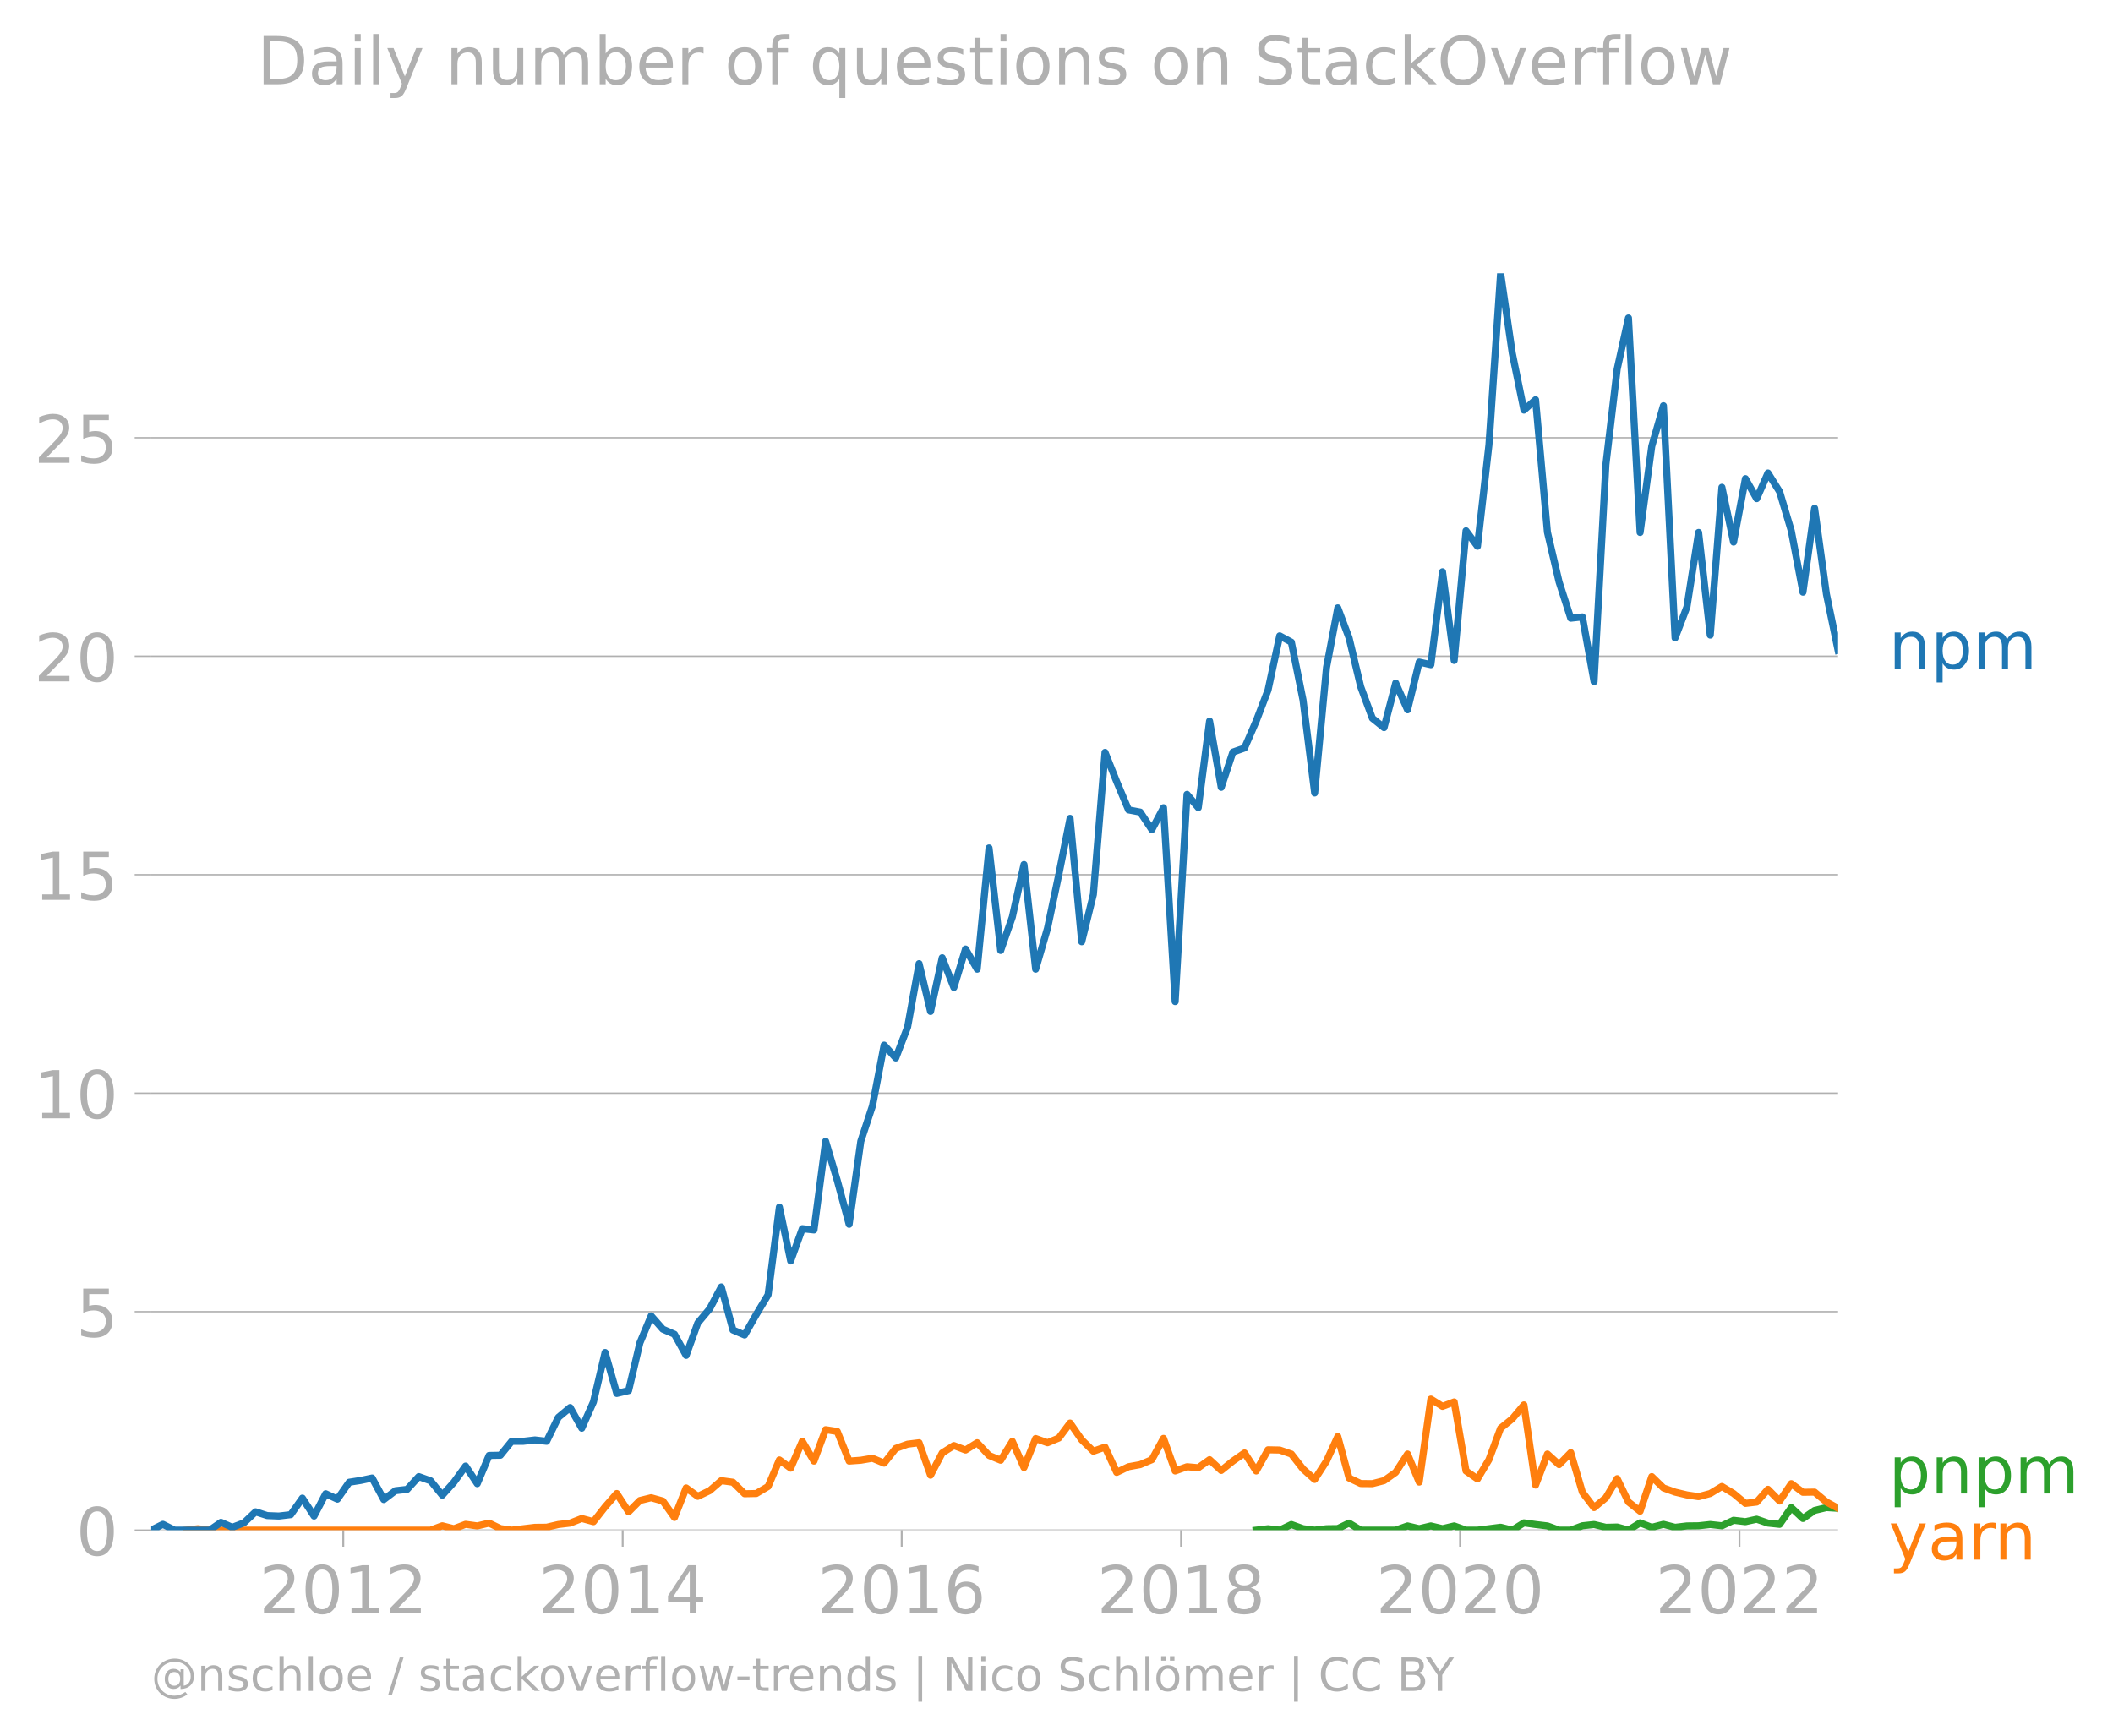
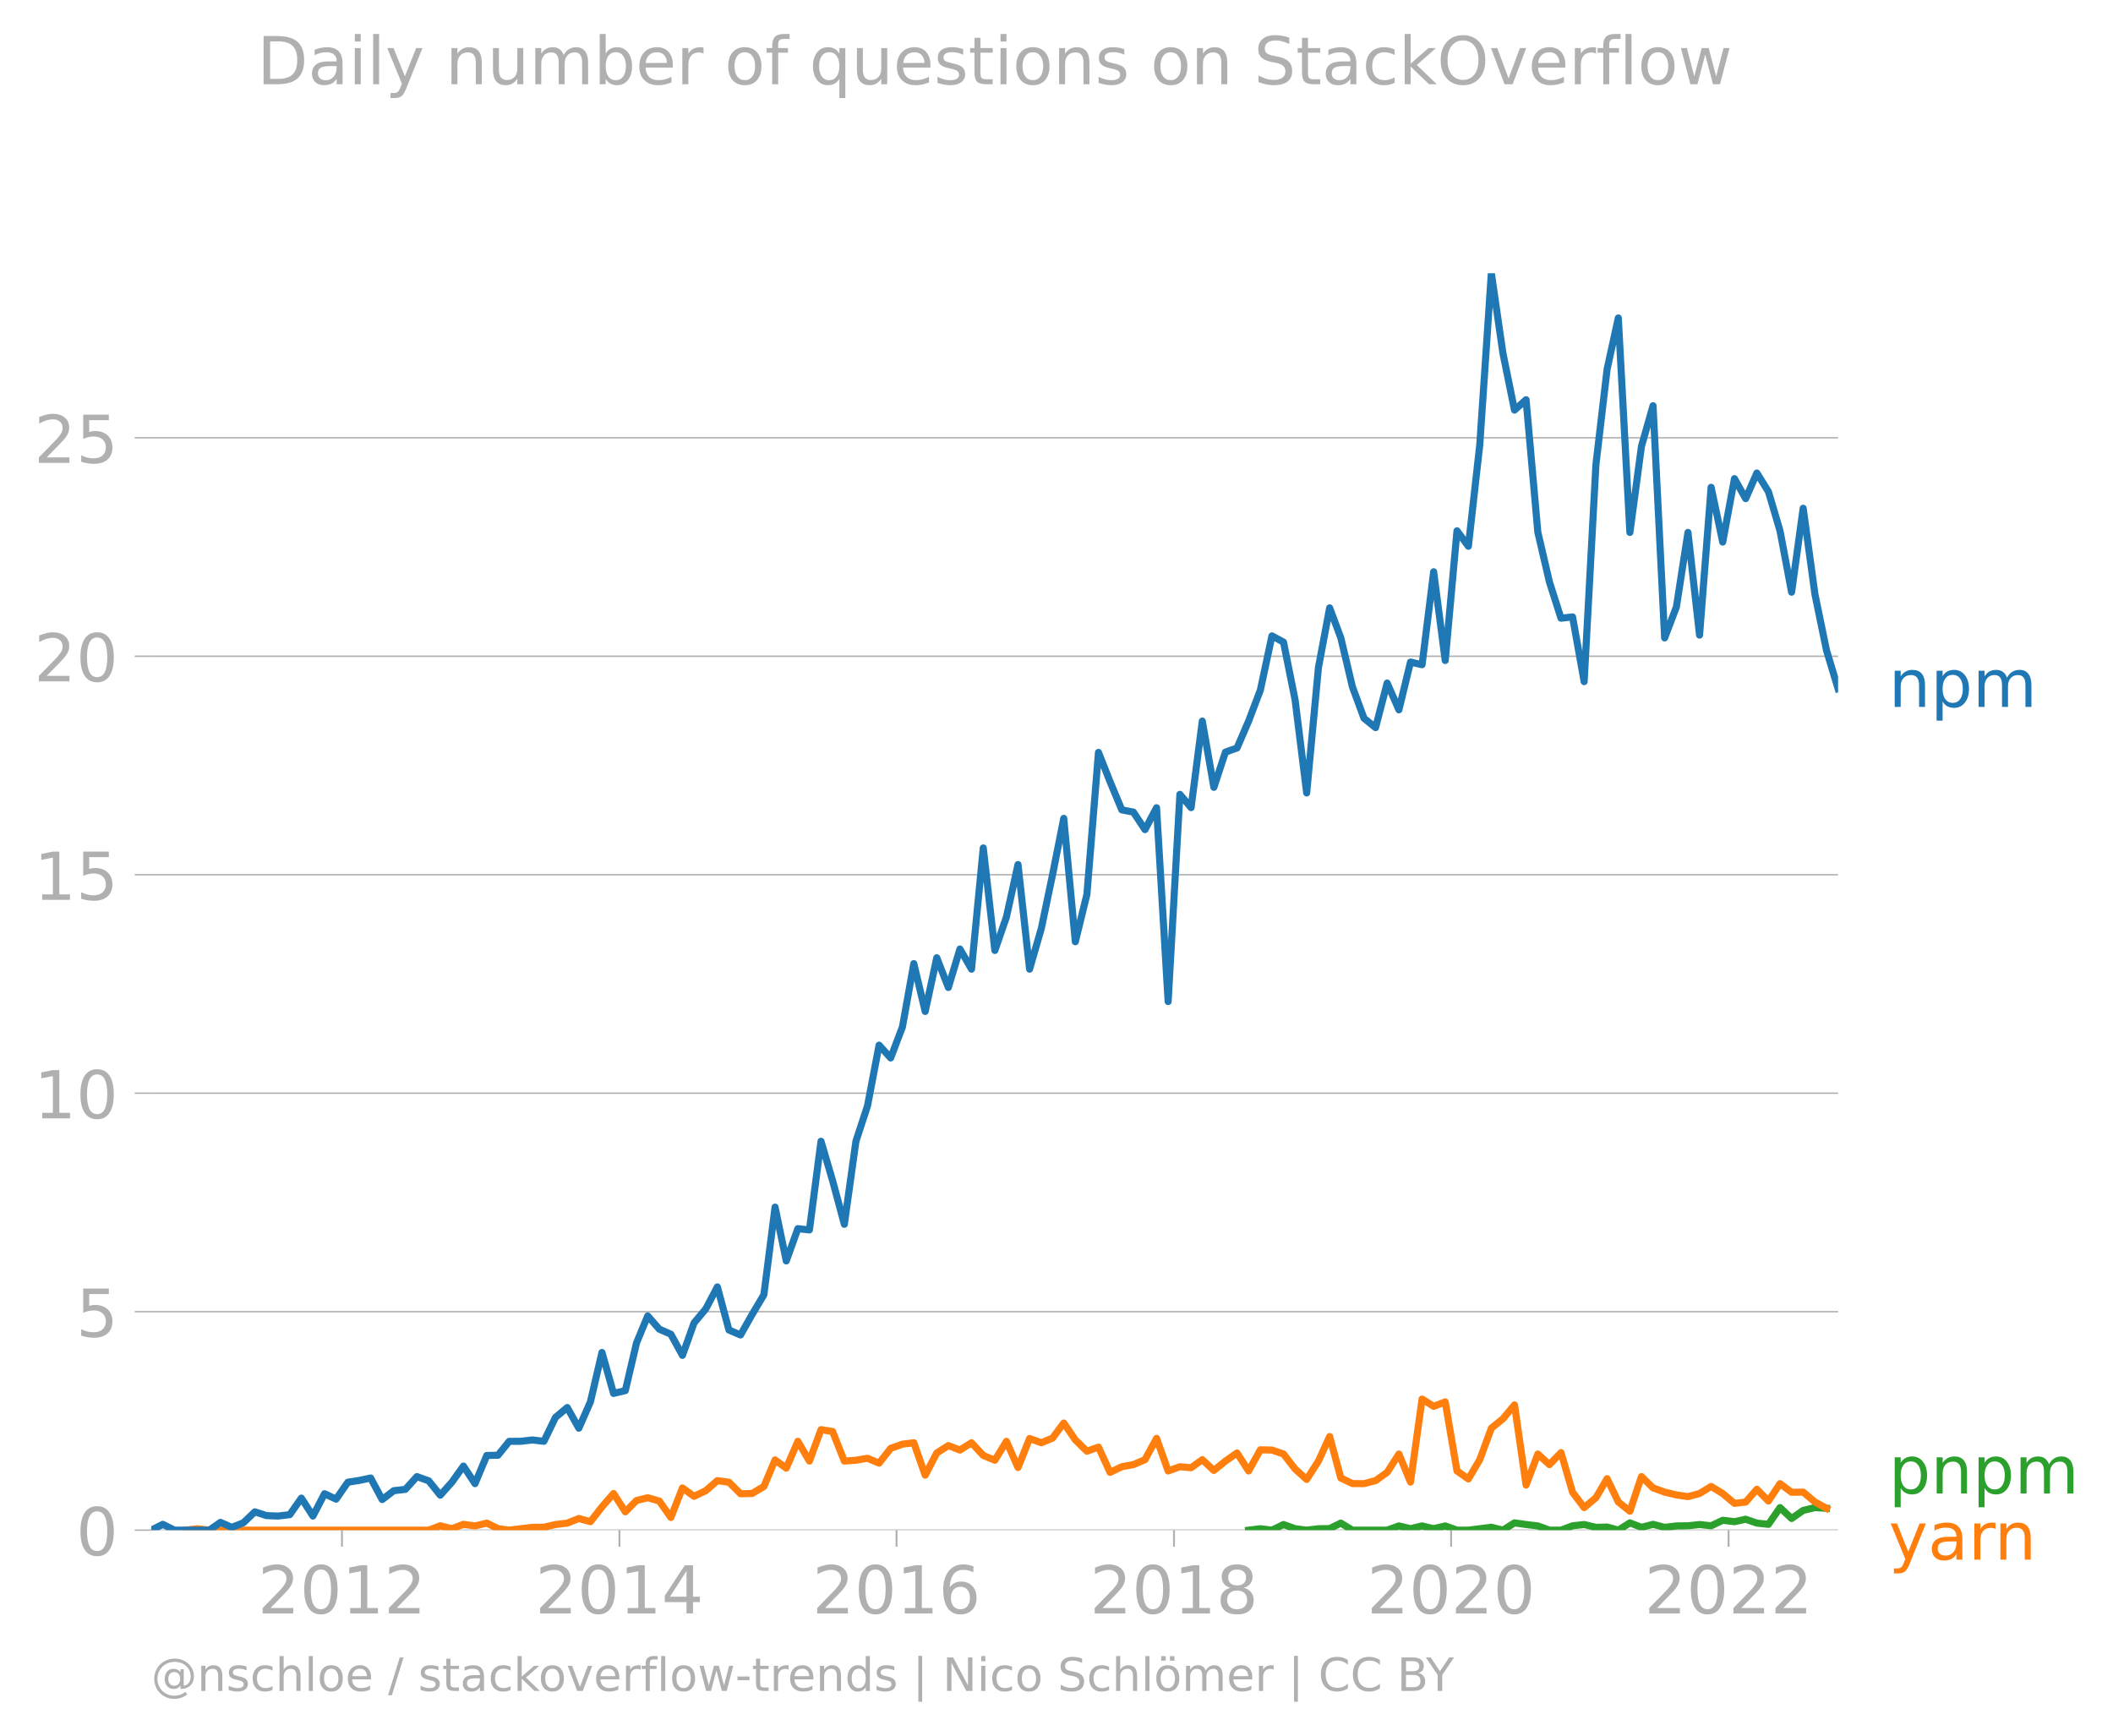
<svg xmlns="http://www.w3.org/2000/svg" xmlns:xlink="http://www.w3.org/1999/xlink" width="596.445" height="489.969" viewBox="0 0 447.334 367.477">
  <defs>
    <style>*{stroke-linejoin:round;stroke-linecap:butt}</style>
  </defs>
  <g id="figure_1">
-     <path d="M0 367.477h447.334V0H0v367.477z" style="fill:none" id="patch_1" />
+     <path id="patch_1" d="M0 367.477h447.334V0H0v367.477z" style="fill:none" />
    <g id="axes_1">
-       <path d="M32.015 323.95h357.12V57.838H32.015V323.95z" style="fill:none" id="patch_2" />
+       <path id="patch_2" d="M32.015 323.95h357.12V57.838H32.015V323.95z" style="fill:none" />
      <g id="matplotlib.axis_1">
        <g id="xtick_1">
          <g id="line2d_1">
            <defs>
-               <path id="mc1147c8a3c" d="M0 0v3.5" style="stroke:#b0b0b0;stroke-width:.4" />
-             </defs>
-             <use xlink:href="#mc1147c8a3c" x="72.675" y="323.95" style="fill:#b0b0b0;stroke:#b0b0b0;stroke-width:.4" />
-           </g>
-           <g style="fill:#b0b0b0" transform="matrix(.14 0 0 -.14 54.86 341.588)" id="text_1">
+               <path id="m63439b54bd" d="M0 0v3.5" style="stroke:#b0b0b0;stroke-width:.4" />
+             </defs>
+             <use xlink:href="#m63439b54bd" x="72.396" y="323.95" style="fill:#b0b0b0;stroke:#b0b0b0;stroke-width:.4" />
+           </g>
+           <g id="text_1" style="fill:#b0b0b0" transform="matrix(.14 0 0 -.14 54.58 341.588)">
            <defs>
              <path id="DejaVuSans-32" d="M1228 531h2203V0H469v531q359 372 979 998 621 627 780 809 303 340 423 576 121 236 121 464 0 372-261 606-261 235-680 235-297 0-627-103-329-103-704-313v638q381 153 712 231 332 78 607 78 725 0 1156-363 431-362 431-968 0-288-108-546-107-257-392-607-78-91-497-524-418-433-1181-1211z" transform="scale(.01563)" />
              <path id="DejaVuSans-30" d="M2034 4250q-487 0-733-480-245-479-245-1442 0-959 245-1439 246-480 733-480 491 0 736 480 246 480 246 1439 0 963-246 1442-245 480-736 480zm0 500q785 0 1199-621 414-620 414-1801 0-1178-414-1799Q2819-91 2034-91q-784 0-1198 620-414 621-414 1799 0 1181 414 1801 414 621 1198 621z" transform="scale(.01563)" />
              <path id="DejaVuSans-31" d="M794 531h1031v3560L703 3866v575l1116 225h631V531h1031V0H794v531z" transform="scale(.01563)" />
            </defs>
            <use xlink:href="#DejaVuSans-32" />
            <use xlink:href="#DejaVuSans-30" x="63.623" />
            <use xlink:href="#DejaVuSans-31" x="127.246" />
            <use xlink:href="#DejaVuSans-32" x="190.869" />
          </g>
        </g>
        <g id="xtick_2">
-           <use xlink:href="#mc1147c8a3c" x="131.824" y="323.95" style="fill:#b0b0b0;stroke:#b0b0b0;stroke-width:.4" id="line2d_2" />
-           <g style="fill:#b0b0b0" transform="matrix(.14 0 0 -.14 114.01 341.588)" id="text_2">
+           <use xlink:href="#m63439b54bd" id="line2d_2" x="131.139" y="323.95" style="fill:#b0b0b0;stroke:#b0b0b0;stroke-width:.4" />
+           <g id="text_2" style="fill:#b0b0b0" transform="matrix(.14 0 0 -.14 113.324 341.588)">
            <defs>
              <path id="DejaVuSans-34" d="M2419 4116 825 1625h1594v2491zm-166 550h794V1625h666v-525h-666V0h-628v1100H313v609l1940 2957z" transform="scale(.01563)" />
            </defs>
            <use xlink:href="#DejaVuSans-32" />
            <use xlink:href="#DejaVuSans-30" x="63.623" />
            <use xlink:href="#DejaVuSans-31" x="127.246" />
            <use xlink:href="#DejaVuSans-34" x="190.869" />
          </g>
        </g>
        <g id="xtick_3">
-           <use xlink:href="#mc1147c8a3c" x="190.892" y="323.95" style="fill:#b0b0b0;stroke:#b0b0b0;stroke-width:.4" id="line2d_3" />
-           <g style="fill:#b0b0b0" transform="matrix(.14 0 0 -.14 173.077 341.588)" id="text_3">
+           <use xlink:href="#m63439b54bd" id="line2d_3" x="189.802" y="323.95" style="fill:#b0b0b0;stroke:#b0b0b0;stroke-width:.4" />
+           <g id="text_3" style="fill:#b0b0b0" transform="matrix(.14 0 0 -.14 171.987 341.588)">
            <defs>
              <path id="DejaVuSans-36" d="M2113 2584q-425 0-674-291-248-290-248-796 0-503 248-796 249-292 674-292t673 292q248 293 248 796 0 506-248 796-248 291-673 291zm1253 1979v-575q-238 112-480 171-242 60-480 60-625 0-955-422-329-422-376-1275 184 272 462 417 279 145 613 145 703 0 1111-427 408-426 408-1160 0-719-425-1154Q2819-91 2113-91q-810 0-1238 620-428 621-428 1799 0 1106 525 1764t1409 658q238 0 480-47t505-140z" transform="scale(.01563)" />
            </defs>
            <use xlink:href="#DejaVuSans-32" />
            <use xlink:href="#DejaVuSans-30" x="63.623" />
            <use xlink:href="#DejaVuSans-31" x="127.246" />
            <use xlink:href="#DejaVuSans-36" x="190.869" />
          </g>
        </g>
        <g id="xtick_4">
-           <use xlink:href="#mc1147c8a3c" x="250.041" y="323.95" style="fill:#b0b0b0;stroke:#b0b0b0;stroke-width:.4" id="line2d_4" />
-           <g style="fill:#b0b0b0" transform="matrix(.14 0 0 -.14 232.226 341.588)" id="text_4">
+           <use xlink:href="#m63439b54bd" id="line2d_4" x="248.545" y="323.95" style="fill:#b0b0b0;stroke:#b0b0b0;stroke-width:.4" />
+           <g id="text_4" style="fill:#b0b0b0" transform="matrix(.14 0 0 -.14 230.73 341.588)">
            <defs>
              <path id="DejaVuSans-38" d="M2034 2216q-450 0-708-241-257-241-257-662 0-422 257-663 258-241 708-241t709 242q260 243 260 662 0 421-258 662-257 241-711 241zm-631 268q-406 100-633 378-226 279-226 679 0 559 398 884 399 325 1092 325 697 0 1094-325t397-884q0-400-227-679-226-278-629-378 456-106 710-416 255-309 255-755 0-679-414-1042Q2806-91 2034-91q-771 0-1186 362-414 363-414 1042 0 446 256 755 257 310 713 416zm-231 997q0-362 226-565 227-203 636-203 407 0 636 203 230 203 230 565 0 363-230 566-229 203-636 203-409 0-636-203-226-203-226-566z" transform="scale(.01563)" />
            </defs>
            <use xlink:href="#DejaVuSans-32" />
            <use xlink:href="#DejaVuSans-30" x="63.623" />
            <use xlink:href="#DejaVuSans-31" x="127.246" />
            <use xlink:href="#DejaVuSans-38" x="190.869" />
          </g>
        </g>
        <g id="xtick_5">
-           <use xlink:href="#mc1147c8a3c" x="309.11" y="323.95" style="fill:#b0b0b0;stroke:#b0b0b0;stroke-width:.4" id="line2d_5" />
-           <g style="fill:#b0b0b0" transform="matrix(.14 0 0 -.14 291.295 341.588)" id="text_5">
+           <use xlink:href="#m63439b54bd" id="line2d_5" x="307.208" y="323.95" style="fill:#b0b0b0;stroke:#b0b0b0;stroke-width:.4" />
+           <g id="text_5" style="fill:#b0b0b0" transform="matrix(.14 0 0 -.14 289.393 341.588)">
            <use xlink:href="#DejaVuSans-32" />
            <use xlink:href="#DejaVuSans-30" x="63.623" />
            <use xlink:href="#DejaVuSans-32" x="127.246" />
            <use xlink:href="#DejaVuSans-30" x="190.869" />
          </g>
        </g>
        <g id="xtick_6">
-           <use xlink:href="#mc1147c8a3c" x="368.259" y="323.95" style="fill:#b0b0b0;stroke:#b0b0b0;stroke-width:.4" id="line2d_6" />
-           <g style="fill:#b0b0b0" transform="matrix(.14 0 0 -.14 350.444 341.588)" id="text_6">
+           <use xlink:href="#m63439b54bd" id="line2d_6" x="365.951" y="323.95" style="fill:#b0b0b0;stroke:#b0b0b0;stroke-width:.4" />
+           <g id="text_6" style="fill:#b0b0b0" transform="matrix(.14 0 0 -.14 348.136 341.588)">
            <use xlink:href="#DejaVuSans-32" />
            <use xlink:href="#DejaVuSans-30" x="63.623" />
            <use xlink:href="#DejaVuSans-32" x="127.246" />
            <use xlink:href="#DejaVuSans-32" x="190.869" />
          </g>
        </g>
      </g>
      <g id="matplotlib.axis_2">
        <g id="ytick_1">
-           <path d="M32.015 323.95h357.12" clip-path="url(#pda63fb251d)" style="fill:none;stroke:#b0b0b0;stroke-width:.3;stroke-linecap:square" id="line2d_7" />
+           <path id="line2d_7" d="M32.015 323.95h357.12" clip-path="url(#p8ebb23957e)" style="fill:none;stroke:#b0b0b0;stroke-width:.3;stroke-linecap:square" />
          <g id="line2d_8">
            <defs>
-               <path id="m1eaca23e00" d="M0 0h-3.5" style="stroke:#b0b0b0;stroke-width:.3" />
-             </defs>
-             <use xlink:href="#m1eaca23e00" x="32.015" y="323.95" style="fill:#b0b0b0;stroke:#b0b0b0;stroke-width:.3" />
-           </g>
-           <use xlink:href="#DejaVuSans-30" style="fill:#b0b0b0" transform="matrix(.14 0 0 -.14 16.108 329.269)" id="text_7" />
+               <path id="me3211c44c0" d="M0 0h-3.5" style="stroke:#b0b0b0;stroke-width:.3" />
+             </defs>
+             <use xlink:href="#me3211c44c0" x="32.015" y="323.95" style="fill:#b0b0b0;stroke:#b0b0b0;stroke-width:.3" />
+           </g>
+           <use xlink:href="#DejaVuSans-30" id="text_7" style="fill:#b0b0b0" transform="matrix(.14 0 0 -.14 16.108 329.269)" />
        </g>
        <g id="ytick_2">
-           <path d="M32.015 277.696h357.12" clip-path="url(#pda63fb251d)" style="fill:none;stroke:#b0b0b0;stroke-width:.3;stroke-linecap:square" id="line2d_9" />
-           <use xlink:href="#m1eaca23e00" x="32.015" y="277.696" style="fill:#b0b0b0;stroke:#b0b0b0;stroke-width:.3" id="line2d_10" />
-           <g style="fill:#b0b0b0" transform="matrix(.14 0 0 -.14 16.108 283.015)" id="text_8">
+           <path id="line2d_9" d="M32.015 277.696h357.12" clip-path="url(#p8ebb23957e)" style="fill:none;stroke:#b0b0b0;stroke-width:.3;stroke-linecap:square" />
+           <use xlink:href="#me3211c44c0" id="line2d_10" x="32.015" y="277.696" style="fill:#b0b0b0;stroke:#b0b0b0;stroke-width:.3" />
+           <g id="text_8" style="fill:#b0b0b0" transform="matrix(.14 0 0 -.14 16.108 283.015)">
            <defs>
              <path id="DejaVuSans-35" d="M691 4666h2478v-532H1269V2991q137 47 274 70 138 23 276 23 781 0 1237-428 457-428 457-1159 0-753-469-1171Q2575-91 1722-91q-294 0-599 50Q819 9 494 109v635q281-153 581-228t634-75q541 0 856 284 316 284 316 772 0 487-316 771-315 285-856 285-253 0-505-56-251-56-513-175v2344z" transform="scale(.01563)" />
            </defs>
            <use xlink:href="#DejaVuSans-35" />
          </g>
        </g>
        <g id="ytick_3">
-           <path d="M32.015 231.443h357.12" clip-path="url(#pda63fb251d)" style="fill:none;stroke:#b0b0b0;stroke-width:.3;stroke-linecap:square" id="line2d_11" />
-           <use xlink:href="#m1eaca23e00" x="32.015" y="231.443" style="fill:#b0b0b0;stroke:#b0b0b0;stroke-width:.3" id="line2d_12" />
-           <g style="fill:#b0b0b0" transform="matrix(.14 0 0 -.14 7.2 236.762)" id="text_9">
+           <path id="line2d_11" d="M32.015 231.443h357.12" clip-path="url(#p8ebb23957e)" style="fill:none;stroke:#b0b0b0;stroke-width:.3;stroke-linecap:square" />
+           <use xlink:href="#me3211c44c0" id="line2d_12" x="32.015" y="231.443" style="fill:#b0b0b0;stroke:#b0b0b0;stroke-width:.3" />
+           <g id="text_9" style="fill:#b0b0b0" transform="matrix(.14 0 0 -.14 7.2 236.762)">
            <use xlink:href="#DejaVuSans-31" />
            <use xlink:href="#DejaVuSans-30" x="63.623" />
          </g>
        </g>
        <g id="ytick_4">
-           <path d="M32.015 185.19h357.12" clip-path="url(#pda63fb251d)" style="fill:none;stroke:#b0b0b0;stroke-width:.3;stroke-linecap:square" id="line2d_13" />
-           <use xlink:href="#m1eaca23e00" x="32.015" y="185.189" style="fill:#b0b0b0;stroke:#b0b0b0;stroke-width:.3" id="line2d_14" />
-           <g style="fill:#b0b0b0" transform="matrix(.14 0 0 -.14 7.2 190.508)" id="text_10">
+           <path id="line2d_13" d="M32.015 185.19h357.12" clip-path="url(#p8ebb23957e)" style="fill:none;stroke:#b0b0b0;stroke-width:.3;stroke-linecap:square" />
+           <use xlink:href="#me3211c44c0" id="line2d_14" x="32.015" y="185.189" style="fill:#b0b0b0;stroke:#b0b0b0;stroke-width:.3" />
+           <g id="text_10" style="fill:#b0b0b0" transform="matrix(.14 0 0 -.14 7.2 190.508)">
            <use xlink:href="#DejaVuSans-31" />
            <use xlink:href="#DejaVuSans-35" x="63.623" />
          </g>
        </g>
        <g id="ytick_5">
-           <path d="M32.015 138.936h357.12" clip-path="url(#pda63fb251d)" style="fill:none;stroke:#b0b0b0;stroke-width:.3;stroke-linecap:square" id="line2d_15" />
-           <use xlink:href="#m1eaca23e00" x="32.015" y="138.936" style="fill:#b0b0b0;stroke:#b0b0b0;stroke-width:.3" id="line2d_16" />
-           <g style="fill:#b0b0b0" transform="matrix(.14 0 0 -.14 7.2 144.255)" id="text_11">
+           <path id="line2d_15" d="M32.015 138.936h357.12" clip-path="url(#p8ebb23957e)" style="fill:none;stroke:#b0b0b0;stroke-width:.3;stroke-linecap:square" />
+           <use xlink:href="#me3211c44c0" id="line2d_16" x="32.015" y="138.936" style="fill:#b0b0b0;stroke:#b0b0b0;stroke-width:.3" />
+           <g id="text_11" style="fill:#b0b0b0" transform="matrix(.14 0 0 -.14 7.2 144.255)">
            <use xlink:href="#DejaVuSans-32" />
            <use xlink:href="#DejaVuSans-30" x="63.623" />
          </g>
        </g>
        <g id="ytick_6">
-           <path d="M32.015 92.682h357.12" clip-path="url(#pda63fb251d)" style="fill:none;stroke:#b0b0b0;stroke-width:.3;stroke-linecap:square" id="line2d_17" />
-           <use xlink:href="#m1eaca23e00" x="32.015" y="92.682" style="fill:#b0b0b0;stroke:#b0b0b0;stroke-width:.3" id="line2d_18" />
-           <g style="fill:#b0b0b0" transform="matrix(.14 0 0 -.14 7.2 98.001)" id="text_12">
+           <path id="line2d_17" d="M32.015 92.682h357.12" clip-path="url(#p8ebb23957e)" style="fill:none;stroke:#b0b0b0;stroke-width:.3;stroke-linecap:square" />
+           <use xlink:href="#me3211c44c0" id="line2d_18" x="32.015" y="92.682" style="fill:#b0b0b0;stroke:#b0b0b0;stroke-width:.3" />
+           <g id="text_12" style="fill:#b0b0b0" transform="matrix(.14 0 0 -.14 7.2 98.001)">
            <use xlink:href="#DejaVuSans-32" />
            <use xlink:href="#DejaVuSans-35" x="63.623" />
          </g>
        </g>
      </g>
-       <path d="m265.941 323.95 2.509-.299 2.468.299 2.468-1.194 2.467.885 2.468.309 2.509-.299 2.387-.032 2.387-1.161 2.468 1.492H295.475l2.509-.895 2.468.586 2.468-.586 2.468.586 2.468-.586 2.508.895h2.427l2.428-.299 2.468-.318 2.468.617 2.468-1.542 2.467.348 2.509.299 2.468.895h2.468l2.468-.925 2.468-.269 2.508.597 2.387-.064 2.387.66 2.468-1.541 2.468.945 2.468-.637 2.468.637 2.508-.298 2.468-.03 2.468-.269 2.468.269 2.468-1.164 2.508.298 2.387-.522 2.387.82 2.468.26 2.468-3.542 2.468 2.308 2.468-1.71 2.508-.598 2.468.15" clip-path="url(#pda63fb251d)" style="fill:none;stroke:#2ca02c;stroke-width:1.5;stroke-linecap:square" id="line2d_19" />
-       <path d="m39.419 323.95 2.468-.299 2.508.299h46.77l2.467-.925 2.468.626 2.468-.935 2.468.339 2.508-.597 2.387 1.161 2.387.33 4.936-.596 2.468-.02 2.468-.577 2.508-.298 2.468-.975 2.468.676 2.468-3.143 2.468-2.825 2.508 3.88 2.387-2.398 2.387-.587 2.468.697 2.468 3.481 2.468-6.257 2.468 1.781 2.508-1.194 2.468-2.128 2.468.338 2.468 2.437 2.468-.05 2.508-1.492 2.387-5.616 2.387 1.737 2.468-5.68 2.468 4.188 2.468-6.655 2.468.388 2.508 6.267 2.468-.18 2.468-.417 2.468 1.034 2.468-3.123 2.509-.895 2.427-.299 2.427 6.864 2.468-4.705 2.468-1.562 2.468.945 2.468-1.542 2.508 2.686 2.468 1.015 2.468-3.999 2.468 5.54 2.468-6.137 2.509.895 2.387-.99 2.387-3.187 2.467 3.56 2.468 2.408 2.468-.866 2.468 5.342 2.509-1.194 2.468-.447 2.467-1.045 2.468-4.506 2.468 6.894 2.509-.896 2.387.214 2.387-1.706 2.468 2.278 2.468-1.98 2.467-1.72 2.468 3.81 2.509-4.477 2.468.05 2.468.846 2.467 3.163 2.468 2.208 2.509-3.88 2.387-5.2 2.387 8.782 2.468 1.173 2.468.02 2.468-.636 2.467-1.751 2.509-3.88 2.468 5.939 2.468-17.576 2.468 1.541 2.468-.944 2.508 14.622 2.427 1.687 2.428-4.075 2.468-6.664 2.468-1.99 2.468-2.944 2.467 16.97 2.509-6.565 2.468 2.238 2.468-2.537 2.468 8.396 2.468 3.242 2.508-2.089 2.387-4.039 2.387 4.935 2.468 1.96 2.468-7.332 2.468 2.397 2.468.886 2.508.597 2.468.368 2.468-.667 2.468-1.492 2.468 1.492 2.508 2.089 2.387-.277 2.387-2.707 2.468 2.487 2.468-3.68 2.468 1.83 2.468-.04 2.508 2.089 2.468 1.342h0" clip-path="url(#pda63fb251d)" style="fill:none;stroke:#ff7f0e;stroke-width:1.5;stroke-linecap:square" id="line2d_20" />
-       <path d="m32.015 323.95 2.468-1.234 2.468 1.234h7.444l2.387-1.652 2.387 1.055 2.468-.945 2.468-2.338 2.468.796 2.468.1 2.508-.299 2.468-3.501 2.468 3.8 2.468-4.725 2.468 1.144 2.508-3.581 2.428-.38 2.427-.515 2.468 4.565 2.468-1.88 2.468-.278 2.468-2.706 2.508.895 2.468 3.044 2.468-2.745 2.468-3.422 2.468 3.72 2.508-5.968 2.387-.043 2.387-2.941 2.468-.01 2.468-.288 2.468.288 2.468-5.063 2.508-2.089 2.468 4.377 2.468-5.57 2.468-10.465 2.468 8.674 2.508-.597 2.387-10.103 2.387-5.712 2.468 2.805 2.468 1.074 2.468 4.476 2.468-6.863 2.508-2.985 2.468-4.645 2.468 9.122 2.468 1.054 2.468-4.337 2.508-4.178L165 255.561l2.387 11.393 2.468-6.834 2.468.269 2.468-18.77 2.468 8.325 2.508 9.25 2.468-17.575 2.468-7.49 2.468-12.862 2.468 2.715 2.509-6.565 2.427-13.407 2.427 10.125 2.468-11.37 2.468 6.297 2.468-8.147 2.468 4.268 2.508-25.664 2.468 21.705 2.468-7.082 2.468-11.111 2.468 22.152 2.509-8.654 2.387-11.34 2.387-11.936 2.467 26.12 2.468-10.006 2.468-30.08 2.468 6.207 2.509 5.968 2.468.468 2.467 3.71 2.468-4.635 2.468 41.041 2.509-43.866 2.387 2.803 2.387-18.32 2.468 14.025 2.468-7.46 2.467-.866 2.468-5.7 2.509-6.564 2.468-11.48 2.468 1.334 2.467 12.234 2.468 19.695 2.509-26.558 2.387-12.63 2.387 6.363 2.468 10.355 2.468 6.655 2.468 1.98 2.467-9.44 2.509 5.67 2.468-10.107 2.468.557 2.468-19.675 2.468 18.78 2.508-27.454 2.427 3.272 2.428-21.475 2.468-36.336 2.468 16.94 2.468 12.045 2.467-2.198 2.509 28.05 2.468 10.534 2.468 7.67 2.468-.269 2.468 13.697 2.508-45.955 2.387-20.207 2.387-10.828 2.468 45.408 2.468-18.252 2.468-8.575 2.468 49.158 2.508-6.565 2.468-15.766 2.468 21.735 2.468-31.294 2.468 11.598 2.508-13.428 2.387 4.231 2.387-5.425 2.468 3.95 2.468 8.285 2.468 12.991 2.468-17.765 2.508 18.203 2.468 11.896h0" clip-path="url(#pda63fb251d)" style="fill:none;stroke:#1f77b4;stroke-width:1.5;stroke-linecap:square" id="line2d_21" />
-       <g style="fill:#1f77b4" transform="matrix(.14 0 0 -.14 399.849 141.565)" id="text_13">
+       <path id="line2d_19" d="m264.336 323.95 2.491-.299 2.451.299 2.451-1.194 2.451.885 2.45.309 2.492-.299 2.37-.032 2.371-1.161 2.451 1.492h7.353l2.491-.895 2.451.586 2.451-.586 2.451.586 2.451-.586 2.492.895h2.41l2.411-.299 2.451-.318 2.451.617 2.451-1.542 2.451.348 2.491.299 2.451.895h2.451l2.451-.925 2.451-.269 2.491.597 2.37-.064 2.372.66 2.45-1.541 2.452.945 2.45-.637 2.451.637 2.492-.298 2.45-.03 2.452-.269 2.45.269 2.452-1.164 2.49.298 2.371-.522 2.371.82 2.45.26 2.452-3.542 2.45 2.308 2.452-1.71 2.491-.598 2.451.15" clip-path="url(#p8ebb23957e)" style="fill:none;stroke:#2ca02c;stroke-width:1.5;stroke-linecap:square" />
+       <path id="line2d_20" d="m39.368 323.95 2.45-.299 2.492.299h46.448l2.451-.925 2.451.626 2.451-.935 2.451.339 2.491-.597 2.37 1.161 2.372.33 4.901-.596 2.451-.02 2.451-.577 2.492-.298 2.45-.975 2.452.676 2.45-3.143 2.452-2.825 2.49 3.88 2.371-2.398 2.37-.587 2.452.697 2.45 3.481 2.452-6.257 2.45 1.781 2.492-1.194 2.451-2.128 2.451.338 2.451 2.437 2.45-.05 2.492-1.492 2.37-5.616 2.371 1.737 2.451-5.68 2.451 4.188 2.451-6.655 2.451.388 2.491 6.267 2.451-.18 2.451-.417 2.451 1.034 2.451-3.123 2.492-.895 2.41-.299 2.411 6.864 2.451-4.705 2.451-1.562 2.451.945 2.451-1.542 2.491 2.686 2.451 1.015 2.451-3.999 2.451 5.54 2.451-6.137 2.491.895 2.37-.99 2.372-3.187 2.45 3.56 2.451 2.408 2.451-.866 2.451 5.342 2.492-1.194 2.45-.447 2.452-1.045 2.45-4.506 2.452 6.894 2.49-.896 2.371.214 2.37-1.706 2.452 2.278 2.45-1.98 2.452-1.72 2.45 3.81 2.492-4.477 2.451.05 2.451.846 2.451 3.163 2.45 2.208 2.492-3.88 2.37-5.2 2.371 8.782 2.451 1.173 2.451.02 2.451-.636 2.451-1.751 2.491-3.88 2.451 5.939 2.451-17.576 2.451 1.541 2.451-.944 2.492 14.622 2.41 1.687 2.411-4.075 2.451-6.664 2.451-1.99 2.451-2.944 2.451 16.97 2.491-6.565 2.451 2.238 2.451-2.537 2.451 8.396 2.451 3.242 2.491-2.089 2.37-4.039 2.372 4.935 2.45 1.96 2.452-7.332 2.45 2.397 2.451.886 2.492.597 2.45.368 2.452-.667 2.45-1.492 2.452 1.492 2.49 2.089 2.371-.277 2.371-2.707 2.45 2.487 2.452-3.68 2.45 1.83 2.452-.04 2.491 2.089 2.451 1.342h0" clip-path="url(#p8ebb23957e)" style="fill:none;stroke:#ff7f0e;stroke-width:1.5;stroke-linecap:square" />
+       <path id="line2d_21" d="m32.015 323.95 2.451-1.234 2.451 1.234h7.393l2.37-1.652 2.371 1.055 2.451-.945 2.451-2.338 2.451.796 2.451.1 2.491-.299 2.451-3.501 2.451 3.8 2.451-4.725 2.451 1.144 2.491-3.581 2.411-.38 2.411-.515 2.451 4.565 2.451-1.88 2.451-.278 2.451-2.706 2.491.895 2.451 3.044 2.451-2.745 2.451-3.422 2.451 3.72 2.491-5.968 2.37-.043 2.372-2.941 2.45-.01 2.451-.288 2.451.288 2.451-5.063 2.492-2.089 2.45 4.377 2.452-5.57 2.45-10.465 2.452 8.674 2.49-.597 2.371-10.103 2.37-5.712 2.452 2.805 2.45 1.074 2.452 4.476 2.45-6.863 2.492-2.985 2.451-4.645 2.451 9.122 2.451 1.054 2.45-4.337 2.492-4.178 2.37-18.554 2.371 11.393 2.451-6.834 2.451.269 2.451-18.77 2.451 8.325 2.491 9.25 2.451-17.575 2.451-7.49 2.451-12.862 2.451 2.715 2.492-6.565 2.41-13.407 2.411 10.125 2.451-11.37 2.451 6.297 2.451-8.147 2.451 4.268 2.491-25.664 2.451 21.705 2.451-7.082 2.451-11.111 2.451 22.152 2.491-8.654 2.37-11.34 2.372-11.936 2.45 26.12 2.451-10.006 2.451-30.08 2.451 6.207 2.492 5.968 2.45.468 2.452 3.71 2.45-4.635 2.452 41.041 2.49-43.866 2.371 2.803 2.37-18.32 2.452 14.025 2.45-7.46 2.452-.866 2.45-5.7 2.492-6.564 2.451-11.48 2.451 1.334 2.451 12.234 2.45 19.695 2.492-26.558 2.37-12.63 2.371 6.363 2.451 10.355 2.451 6.655 2.451 1.98 2.451-9.44 2.491 5.67 2.451-10.107 2.451.557 2.451-19.675 2.451 18.78 2.492-27.454 2.41 3.272 2.411-21.475 2.451-36.336 2.451 16.94 2.451 12.045 2.451-2.198 2.491 28.05 2.451 10.534 2.451 7.67 2.451-.269 2.451 13.697 2.491-45.955 2.37-20.207 2.372-10.828 2.45 45.408 2.452-18.252 2.45-8.575 2.451 49.158 2.492-6.565 2.45-15.766 2.452 21.735 2.45-31.294 2.452 11.598 2.49-13.428 2.371 4.231 2.371-5.425 2.45 3.95 2.452 8.285 2.45 12.991 2.452-17.765 2.491 18.203 2.451 11.896 2.451 8.097h0" clip-path="url(#p8ebb23957e)" style="fill:none;stroke:#1f77b4;stroke-width:1.5;stroke-linecap:square" />
+       <g id="text_13" style="fill:#1f77b4" transform="matrix(.14 0 0 -.14 399.849 149.662)">
        <defs>
          <path id="DejaVuSans-6e" d="M3513 2113V0h-575v2094q0 497-194 743-194 247-581 247-466 0-735-297-269-296-269-809V0H581v3500h578v-544q207 316 486 472 280 156 646 156 603 0 912-373 310-373 310-1098z" transform="scale(.01563)" />
          <path id="DejaVuSans-70" d="M1159 525v-1856H581v4831h578v-531q182 312 458 463 277 152 661 152 638 0 1036-506 399-506 399-1331T3314 415Q2916-91 2278-91q-384 0-661 152-276 152-458 464zm1957 1222q0 634-261 995t-717 361q-457 0-718-361t-261-995q0-634 261-995t718-361q456 0 717 361t261 995z" transform="scale(.01563)" />
          <path id="DejaVuSans-6d" d="M3328 2828q216 388 516 572t706 184q547 0 844-383 297-382 297-1088V0h-578v2094q0 503-179 746-178 244-543 244-447 0-707-297-259-296-259-809V0h-578v2094q0 506-178 748t-550 242q-441 0-701-298-259-298-259-808V0H581v3500h578v-544q197 322 472 475t653 153q382 0 649-194 267-193 395-562z" transform="scale(.01563)" />
        </defs>
        <use xlink:href="#DejaVuSans-6e" />
        <use xlink:href="#DejaVuSans-70" x="63.379" />
        <use xlink:href="#DejaVuSans-6d" x="126.855" />
      </g>
-       <g style="fill:#ff7f0e" transform="matrix(.14 0 0 -.14 399.849 330.188)" id="text_14">
+       <g id="text_14" style="fill:#ff7f0e" transform="matrix(.14 0 0 -.14 399.849 330.188)">
        <defs>
          <path id="DejaVuSans-79" d="M2059-325q-243-625-475-815-231-191-618-191H506v481h338q237 0 368 113 132 112 291 531l103 262L191 3500h609L1894 763l1094 2737h609L2059-325z" transform="scale(.01563)" />
          <path id="DejaVuSans-61" d="M2194 1759q-697 0-966-159t-269-544q0-306 202-486 202-179 548-179 479 0 768 339t289 901v128h-572zm1147 238V0h-575v531q-197-318-491-470T1556-91q-537 0-855 302-317 302-317 808 0 590 395 890 396 300 1180 300h807v57q0 397-261 614t-733 217q-300 0-585-72-284-72-546-216v532q315 122 612 182 297 61 578 61 760 0 1135-394 375-393 375-1193z" transform="scale(.01563)" />
          <path id="DejaVuSans-72" d="M2631 2963q-97 56-211 82-114 27-251 27-488 0-749-317t-261-911V0H581v3500h578v-544q182 319 472 473 291 155 707 155 59 0 131-8 72-7 159-23l3-590z" transform="scale(.01563)" />
        </defs>
        <use xlink:href="#DejaVuSans-79" />
        <use xlink:href="#DejaVuSans-61" x="59.18" />
        <use xlink:href="#DejaVuSans-72" x="120.459" />
        <use xlink:href="#DejaVuSans-6e" x="159.822" />
      </g>
-       <g style="fill:#2ca02c" transform="matrix(.14 0 0 -.14 399.849 316.188)" id="text_15">
+       <g id="text_15" style="fill:#2ca02c" transform="matrix(.14 0 0 -.14 399.849 316.188)">
        <use xlink:href="#DejaVuSans-70" />
        <use xlink:href="#DejaVuSans-6e" x="63.477" />
        <use xlink:href="#DejaVuSans-70" x="126.855" />
        <use xlink:href="#DejaVuSans-6d" x="190.332" />
      </g>
-       <g style="fill:#b0b0b0" transform="matrix(.09716 0 0 -.09716 32.015 357.986)" id="text_16">
+       <g id="text_16" style="fill:#b0b0b0" transform="matrix(.09716 0 0 -.09716 32.015 357.986)">
        <defs>
          <path id="DejaVuSans-40" d="M2381 1678q0-447 222-702 222-254 610-254 384 0 604 256 221 256 221 700 0 438-225 695-225 258-607 258-378 0-602-256-223-256-223-697zm1703-934q-187-241-429-355t-564-114q-538 0-874 389t-336 1014q0 625 337 1015 338 391 873 391 322 0 565-117 244-117 428-354v409h447V722q457 69 714 417 258 349 258 902 0 334-99 628-98 294-298 544-325 409-792 626t-1017 217q-384 0-738-102-353-101-653-301-490-319-767-836-276-517-276-1120 0-497 179-932 180-434 521-765 328-325 759-495 431-171 922-171 403 0 792 136t714 389l281-347q-390-303-851-464t-936-161q-578 0-1091 205-512 205-912 595Q841 78 631 592q-209 514-209 1105 0 569 212 1084 213 516 607 907 403 396 931 607t1119 211q662 0 1229-272 568-271 952-771 234-307 357-666 124-359 124-744 0-822-497-1297T4084 263v481z" transform="scale(.01563)" />
          <path id="DejaVuSans-73" d="M2834 3397v-544q-243 125-506 187-262 63-544 63-428 0-642-131t-214-394q0-200 153-314t616-217l197-44q612-131 870-370t258-667q0-488-386-773Q2250-91 1575-91q-281 0-586 55T347 128v594q319-166 628-249 309-82 613-82 406 0 624 139 219 139 219 392 0 234-158 359-157 125-692 241l-200 47q-534 112-772 345-237 233-237 639 0 494 350 762 350 269 994 269 318 0 599-47 282-46 519-140z" transform="scale(.01563)" />
          <path id="DejaVuSans-63" d="M3122 3366v-538q-244 135-489 202t-495 67q-560 0-870-355-309-354-309-995t309-996q310-354 870-354 250 0 495 67t489 202V134Q2881 22 2623-34q-257-57-548-57-791 0-1257 497-465 497-465 1341 0 856 470 1346 471 491 1290 491 265 0 518-55 253-54 491-163z" transform="scale(.01563)" />
          <path id="DejaVuSans-68" d="M3513 2113V0h-575v2094q0 497-194 743-194 247-581 247-466 0-735-297-269-296-269-809V0H581v4863h578V2956q207 316 486 472 280 156 646 156 603 0 912-373 310-373 310-1098z" transform="scale(.01563)" />
          <path id="DejaVuSans-6c" d="M603 4863h575V0H603v4863z" transform="scale(.01563)" />
          <path id="DejaVuSans-6f" d="M1959 3097q-462 0-731-361t-269-989q0-628 267-989 268-361 733-361 460 0 728 362 269 363 269 988 0 622-269 986-268 364-728 364zm0 487q750 0 1178-488 429-487 429-1349 0-859-429-1349Q2709-91 1959-91q-753 0-1180 489-426 490-426 1349 0 862 426 1349 427 488 1180 488z" transform="scale(.01563)" />
          <path id="DejaVuSans-65" d="M3597 1894v-281H953q38-594 358-905t892-311q331 0 642 81t618 244V178Q3153 47 2828-22t-659-69q-838 0-1327 487-489 488-489 1320 0 859 464 1363 464 505 1252 505 706 0 1117-455 411-454 411-1235zm-575 169q-6 471-264 752-258 282-683 282-481 0-770-272t-333-766l2050 4z" transform="scale(.01563)" />
          <path id="DejaVuSans-2f" d="M1625 4666h531L531-594H0l1625 5260z" transform="scale(.01563)" />
          <path id="DejaVuSans-74" d="M1172 4494v-994h1184v-447H1172V1153q0-428 117-550t477-122h590V0h-590q-666 0-919 248-253 249-253 905v1900H172v447h422v994h578z" transform="scale(.01563)" />
          <path id="DejaVuSans-6b" d="M581 4863h578V1991l1716 1509h734L1753 1863 3688 0h-750L1159 1709V0H581v4863z" transform="scale(.01563)" />
          <path id="DejaVuSans-76" d="M191 3500h609L1894 563l1094 2937h609L2284 0h-781L191 3500z" transform="scale(.01563)" />
          <path id="DejaVuSans-66" d="M2375 4863v-479h-550q-309 0-430-125-120-125-120-450v-309h947v-447h-947V0H697v3053H147v447h550v244q0 584 272 851 272 268 862 268h544z" transform="scale(.01563)" />
          <path id="DejaVuSans-77" d="M269 3500h575l719-2731 715 2731h678l719-2731 716 2731h575L4050 0h-678l-753 2869L1863 0h-679L269 3500z" transform="scale(.01563)" />
          <path id="DejaVuSans-2d" d="M313 2009h1684v-512H313v512z" transform="scale(.01563)" />
          <path id="DejaVuSans-64" d="M2906 2969v1894h575V0h-575v525q-181-312-458-464-276-152-664-152-634 0-1033 506-398 507-398 1332t398 1331q399 506 1033 506 388 0 664-152 277-151 458-463zM947 1747q0-634 261-995t717-361q456 0 718 361 263 361 263 995t-263 995q-262 361-718 361t-717-361q-261-361-261-995z" transform="scale(.01563)" />
          <path id="DejaVuSans-7c" d="M1344 4891v-6400H813v6400h531z" transform="scale(.01563)" />
          <path id="DejaVuSans-4e" d="M628 4666h850L3547 763v3903h612V0h-850L1241 3903V0H628v4666z" transform="scale(.01563)" />
          <path id="DejaVuSans-69" d="M603 3500h575V0H603v3500zm0 1363h575v-729H603v729z" transform="scale(.01563)" />
          <path id="DejaVuSans-53" d="M3425 4513v-616q-359 172-678 256-319 85-616 85-515 0-795-200t-280-569q0-310 186-468 186-157 705-254l381-78q706-135 1042-474t336-907q0-679-455-1029Q2797-91 1919-91q-331 0-705 75-373 75-773 222v650q384-215 753-325 369-109 725-109 540 0 834 212 294 213 294 607 0 343-211 537t-692 291l-385 75q-706 140-1022 440-315 300-315 835 0 619 436 975t1201 356q329 0 669-60 341-59 697-177z" transform="scale(.01563)" />
          <path id="DejaVuSans-f6" d="M1959 3097q-462 0-731-361t-269-989q0-628 267-989 268-361 733-361 460 0 728 362 269 363 269 988 0 622-269 986-268 364-728 364zm0 487q750 0 1178-488 429-487 429-1349 0-859-429-1349Q2709-91 1959-91q-753 0-1180 489-426 490-426 1349 0 862 426 1349 427 488 1180 488zm295 1266h634v-631h-634v631zm-1222 0h634v-631h-634v631z" transform="scale(.01563)" />
          <path id="DejaVuSans-43" d="M4122 4306v-665q-319 297-680 443-361 147-767 147-800 0-1225-489t-425-1414q0-922 425-1411t1225-489q406 0 767 147t680 444V359q-331-225-702-338-370-112-782-112-1060 0-1670 648-609 649-609 1771 0 1125 609 1773 610 649 1670 649 418 0 788-111 371-111 696-333z" transform="scale(.01563)" />
          <path id="DejaVuSans-42" d="M1259 2228V519h1013q509 0 754 211 246 211 246 645 0 438-246 645-245 208-754 208H1259zm0 1919V2741h935q462 0 688 173 227 174 227 530 0 353-227 528-226 175-688 175h-935zm-631 519h1613q722 0 1112-300 391-300 391-853 0-429-200-682t-588-315q466-100 724-418 258-317 258-792 0-625-425-966Q3088 0 2303 0H628v4666z" transform="scale(.01563)" />
          <path id="DejaVuSans-59" d="M-13 4666h679l1293-1919 1285 1919h678L2272 2222V0h-634v2222L-13 4666z" transform="scale(.01563)" />
        </defs>
        <use xlink:href="#DejaVuSans-40" />
        <use xlink:href="#DejaVuSans-6e" x="100" />
        <use xlink:href="#DejaVuSans-73" x="163.379" />
        <use xlink:href="#DejaVuSans-63" x="215.479" />
        <use xlink:href="#DejaVuSans-68" x="270.459" />
        <use xlink:href="#DejaVuSans-6c" x="333.838" />
        <use xlink:href="#DejaVuSans-6f" x="361.621" />
        <use xlink:href="#DejaVuSans-65" x="422.803" />
        <use xlink:href="#DejaVuSans-20" x="484.326" />
        <use xlink:href="#DejaVuSans-2f" x="516.113" />
        <use xlink:href="#DejaVuSans-20" x="549.805" />
        <use xlink:href="#DejaVuSans-73" x="581.592" />
        <use xlink:href="#DejaVuSans-74" x="633.691" />
        <use xlink:href="#DejaVuSans-61" x="672.9" />
        <use xlink:href="#DejaVuSans-63" x="734.18" />
        <use xlink:href="#DejaVuSans-6b" x="789.16" />
        <use xlink:href="#DejaVuSans-6f" x="843.445" />
        <use xlink:href="#DejaVuSans-76" x="904.627" />
        <use xlink:href="#DejaVuSans-65" x="963.807" />
        <use xlink:href="#DejaVuSans-72" x="1025.33" />
        <use xlink:href="#DejaVuSans-66" x="1066.443" />
        <use xlink:href="#DejaVuSans-6c" x="1101.648" />
        <use xlink:href="#DejaVuSans-6f" x="1129.432" />
        <use xlink:href="#DejaVuSans-77" x="1190.613" />
        <use xlink:href="#DejaVuSans-2d" x="1272.4" />
        <use xlink:href="#DejaVuSans-74" x="1308.484" />
        <use xlink:href="#DejaVuSans-72" x="1347.693" />
        <use xlink:href="#DejaVuSans-65" x="1386.557" />
        <use xlink:href="#DejaVuSans-6e" x="1448.08" />
        <use xlink:href="#DejaVuSans-64" x="1511.459" />
        <use xlink:href="#DejaVuSans-73" x="1574.936" />
        <use xlink:href="#DejaVuSans-20" x="1627.035" />
        <use xlink:href="#DejaVuSans-7c" x="1658.822" />
        <use xlink:href="#DejaVuSans-20" x="1692.514" />
        <use xlink:href="#DejaVuSans-4e" x="1724.301" />
        <use xlink:href="#DejaVuSans-69" x="1799.105" />
        <use xlink:href="#DejaVuSans-63" x="1826.889" />
        <use xlink:href="#DejaVuSans-6f" x="1881.869" />
        <use xlink:href="#DejaVuSans-20" x="1943.051" />
        <use xlink:href="#DejaVuSans-53" x="1974.838" />
        <use xlink:href="#DejaVuSans-63" x="2038.314" />
        <use xlink:href="#DejaVuSans-68" x="2093.295" />
        <use xlink:href="#DejaVuSans-6c" x="2156.674" />
        <use xlink:href="#DejaVuSans-f6" x="2184.457" />
        <use xlink:href="#DejaVuSans-6d" x="2245.639" />
        <use xlink:href="#DejaVuSans-65" x="2343.051" />
        <use xlink:href="#DejaVuSans-72" x="2404.574" />
        <use xlink:href="#DejaVuSans-20" x="2445.688" />
        <use xlink:href="#DejaVuSans-7c" x="2477.475" />
        <use xlink:href="#DejaVuSans-20" x="2511.166" />
        <use xlink:href="#DejaVuSans-43" x="2542.953" />
        <use xlink:href="#DejaVuSans-43" x="2612.777" />
        <use xlink:href="#DejaVuSans-20" x="2682.602" />
        <use xlink:href="#DejaVuSans-42" x="2714.389" />
        <use xlink:href="#DejaVuSans-59" x="2777.492" />
      </g>
-       <g style="fill:#b0b0b0" transform="matrix(.14 0 0 -.14 54.43 17.838)" id="text_17">
+       <g id="text_17" style="fill:#b0b0b0" transform="matrix(.14 0 0 -.14 54.43 17.838)">
        <defs>
          <path id="DejaVuSans-44" d="M1259 4147V519h763q966 0 1414 437 448 438 448 1382 0 937-448 1373t-1414 436h-763zm-631 519h1297q1356 0 1990-564 635-564 635-1764 0-1207-638-1773Q3275 0 1925 0H628v4666z" transform="scale(.01563)" />
          <path id="DejaVuSans-75" d="M544 1381v2119h575V1403q0-497 193-746 194-248 582-248 465 0 735 297 271 297 271 810v1984h575V0h-575v538q-209-319-486-474-276-155-642-155-603 0-916 375-312 375-312 1097zm1447 2203z" transform="scale(.01563)" />
          <path id="DejaVuSans-62" d="M3116 1747q0 634-261 995t-717 361q-457 0-718-361t-261-995q0-634 261-995t718-361q456 0 717 361t261 995zM1159 2969q182 312 458 463 277 152 661 152 638 0 1036-506 399-506 399-1331T3314 415Q2916-91 2278-91q-384 0-661 152-276 152-458 464V0H581v4863h578V2969z" transform="scale(.01563)" />
          <path id="DejaVuSans-71" d="M947 1747q0-634 261-995t717-361q456 0 718 361 263 361 263 995t-263 995q-262 361-718 361t-717-361q-261-361-261-995zM2906 525q-181-312-458-464-276-152-664-152-634 0-1033 506-398 507-398 1332t398 1331q399 506 1033 506 388 0 664-152 277-151 458-463v531h575v-4831h-575V525z" transform="scale(.01563)" />
          <path id="DejaVuSans-4f" d="M2522 4238q-688 0-1093-513-404-512-404-1397 0-881 404-1394 405-512 1093-512 687 0 1089 512 402 513 402 1394 0 885-402 1397-402 513-1089 513zm0 512q981 0 1568-658 588-658 588-1764 0-1103-588-1761Q3503-91 2522-91q-984 0-1574 656-589 657-589 1763t589 1764q590 658 1574 658z" transform="scale(.01563)" />
        </defs>
        <use xlink:href="#DejaVuSans-44" />
        <use xlink:href="#DejaVuSans-61" x="77.002" />
        <use xlink:href="#DejaVuSans-69" x="138.281" />
        <use xlink:href="#DejaVuSans-6c" x="166.064" />
        <use xlink:href="#DejaVuSans-79" x="193.848" />
        <use xlink:href="#DejaVuSans-20" x="253.027" />
        <use xlink:href="#DejaVuSans-6e" x="284.814" />
        <use xlink:href="#DejaVuSans-75" x="348.193" />
        <use xlink:href="#DejaVuSans-6d" x="411.572" />
        <use xlink:href="#DejaVuSans-62" x="508.984" />
        <use xlink:href="#DejaVuSans-65" x="572.461" />
        <use xlink:href="#DejaVuSans-72" x="633.984" />
        <use xlink:href="#DejaVuSans-20" x="675.098" />
        <use xlink:href="#DejaVuSans-6f" x="706.885" />
        <use xlink:href="#DejaVuSans-66" x="768.066" />
        <use xlink:href="#DejaVuSans-20" x="803.271" />
        <use xlink:href="#DejaVuSans-71" x="835.059" />
        <use xlink:href="#DejaVuSans-75" x="898.535" />
        <use xlink:href="#DejaVuSans-65" x="961.914" />
        <use xlink:href="#DejaVuSans-73" x="1023.438" />
        <use xlink:href="#DejaVuSans-74" x="1075.537" />
        <use xlink:href="#DejaVuSans-69" x="1114.746" />
        <use xlink:href="#DejaVuSans-6f" x="1142.529" />
        <use xlink:href="#DejaVuSans-6e" x="1203.711" />
        <use xlink:href="#DejaVuSans-73" x="1267.09" />
        <use xlink:href="#DejaVuSans-20" x="1319.189" />
        <use xlink:href="#DejaVuSans-6f" x="1350.977" />
        <use xlink:href="#DejaVuSans-6e" x="1412.158" />
        <use xlink:href="#DejaVuSans-20" x="1475.537" />
        <use xlink:href="#DejaVuSans-53" x="1507.324" />
        <use xlink:href="#DejaVuSans-74" x="1570.801" />
        <use xlink:href="#DejaVuSans-61" x="1610.01" />
        <use xlink:href="#DejaVuSans-63" x="1671.289" />
        <use xlink:href="#DejaVuSans-6b" x="1726.27" />
        <use xlink:href="#DejaVuSans-4f" x="1784.18" />
        <use xlink:href="#DejaVuSans-76" x="1862.891" />
        <use xlink:href="#DejaVuSans-65" x="1922.07" />
        <use xlink:href="#DejaVuSans-72" x="1983.594" />
        <use xlink:href="#DejaVuSans-66" x="2024.707" />
        <use xlink:href="#DejaVuSans-6c" x="2059.912" />
        <use xlink:href="#DejaVuSans-6f" x="2087.695" />
        <use xlink:href="#DejaVuSans-77" x="2148.877" />
      </g>
    </g>
  </g>
  <defs>
-     <clipPath id="pda63fb251d">
+     <clipPath id="p8ebb23957e">
      <path d="M32.015 57.838h357.12V323.95H32.015z" />
    </clipPath>
  </defs>
</svg>
